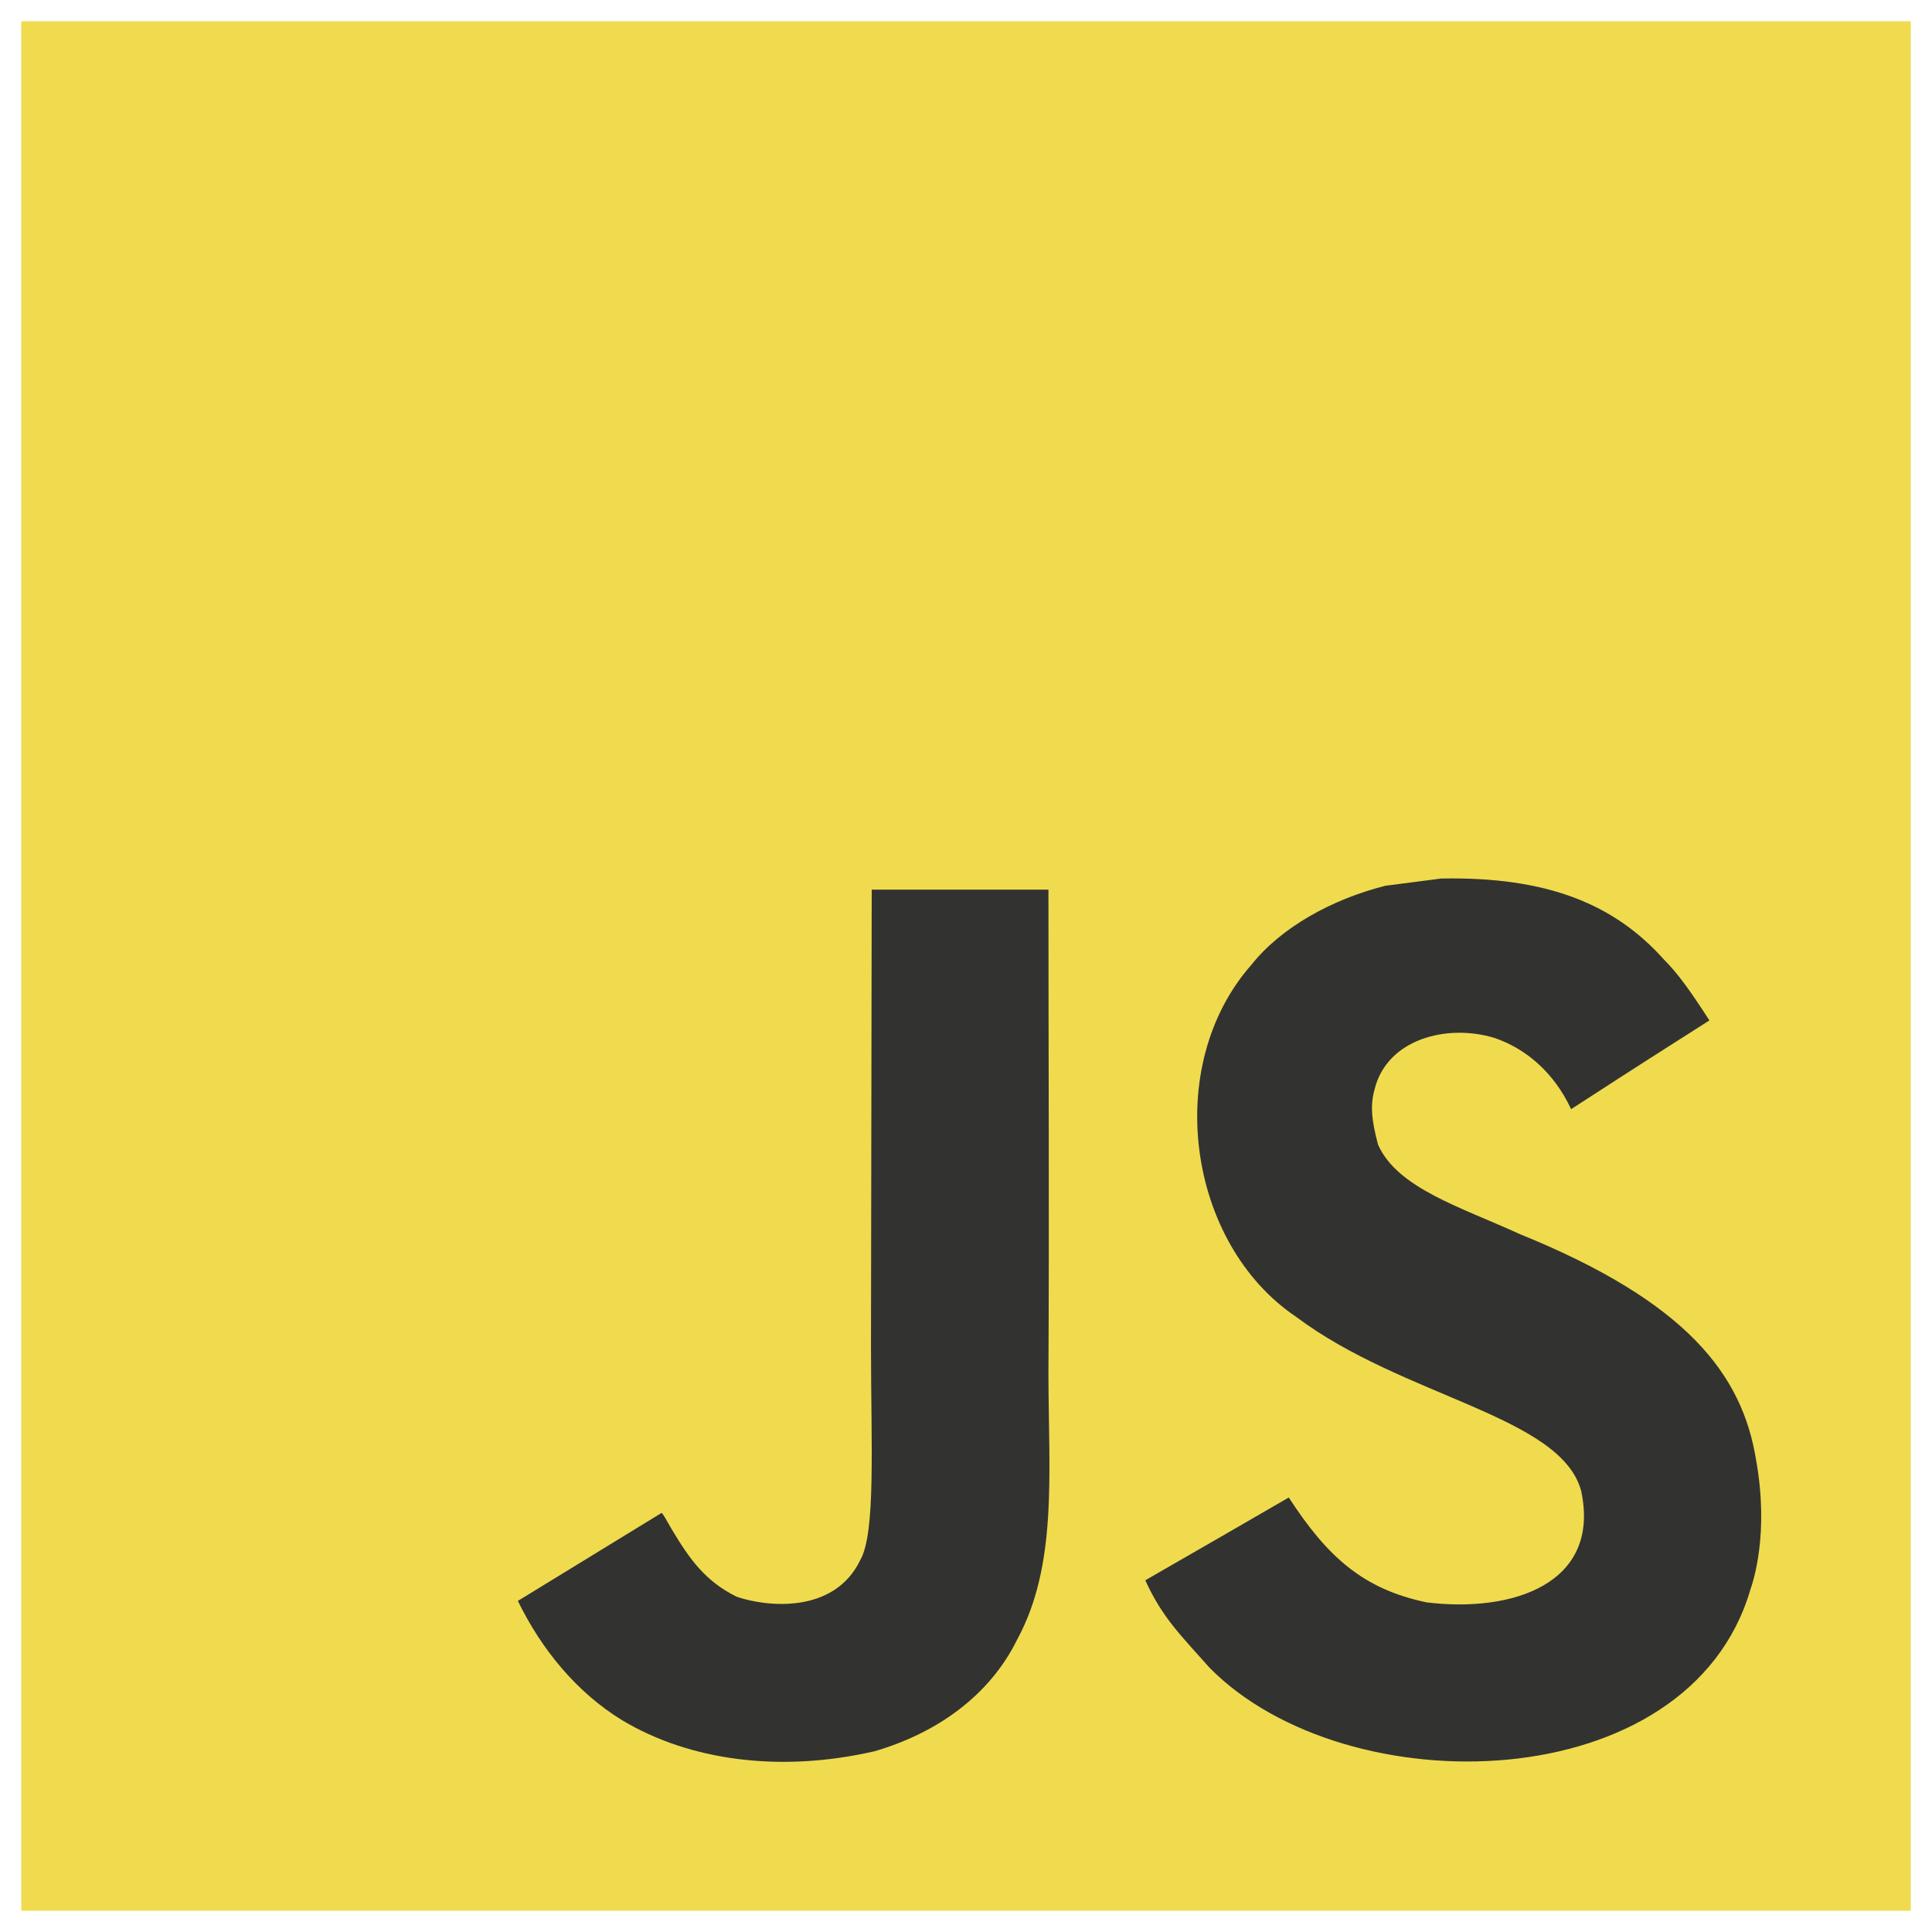
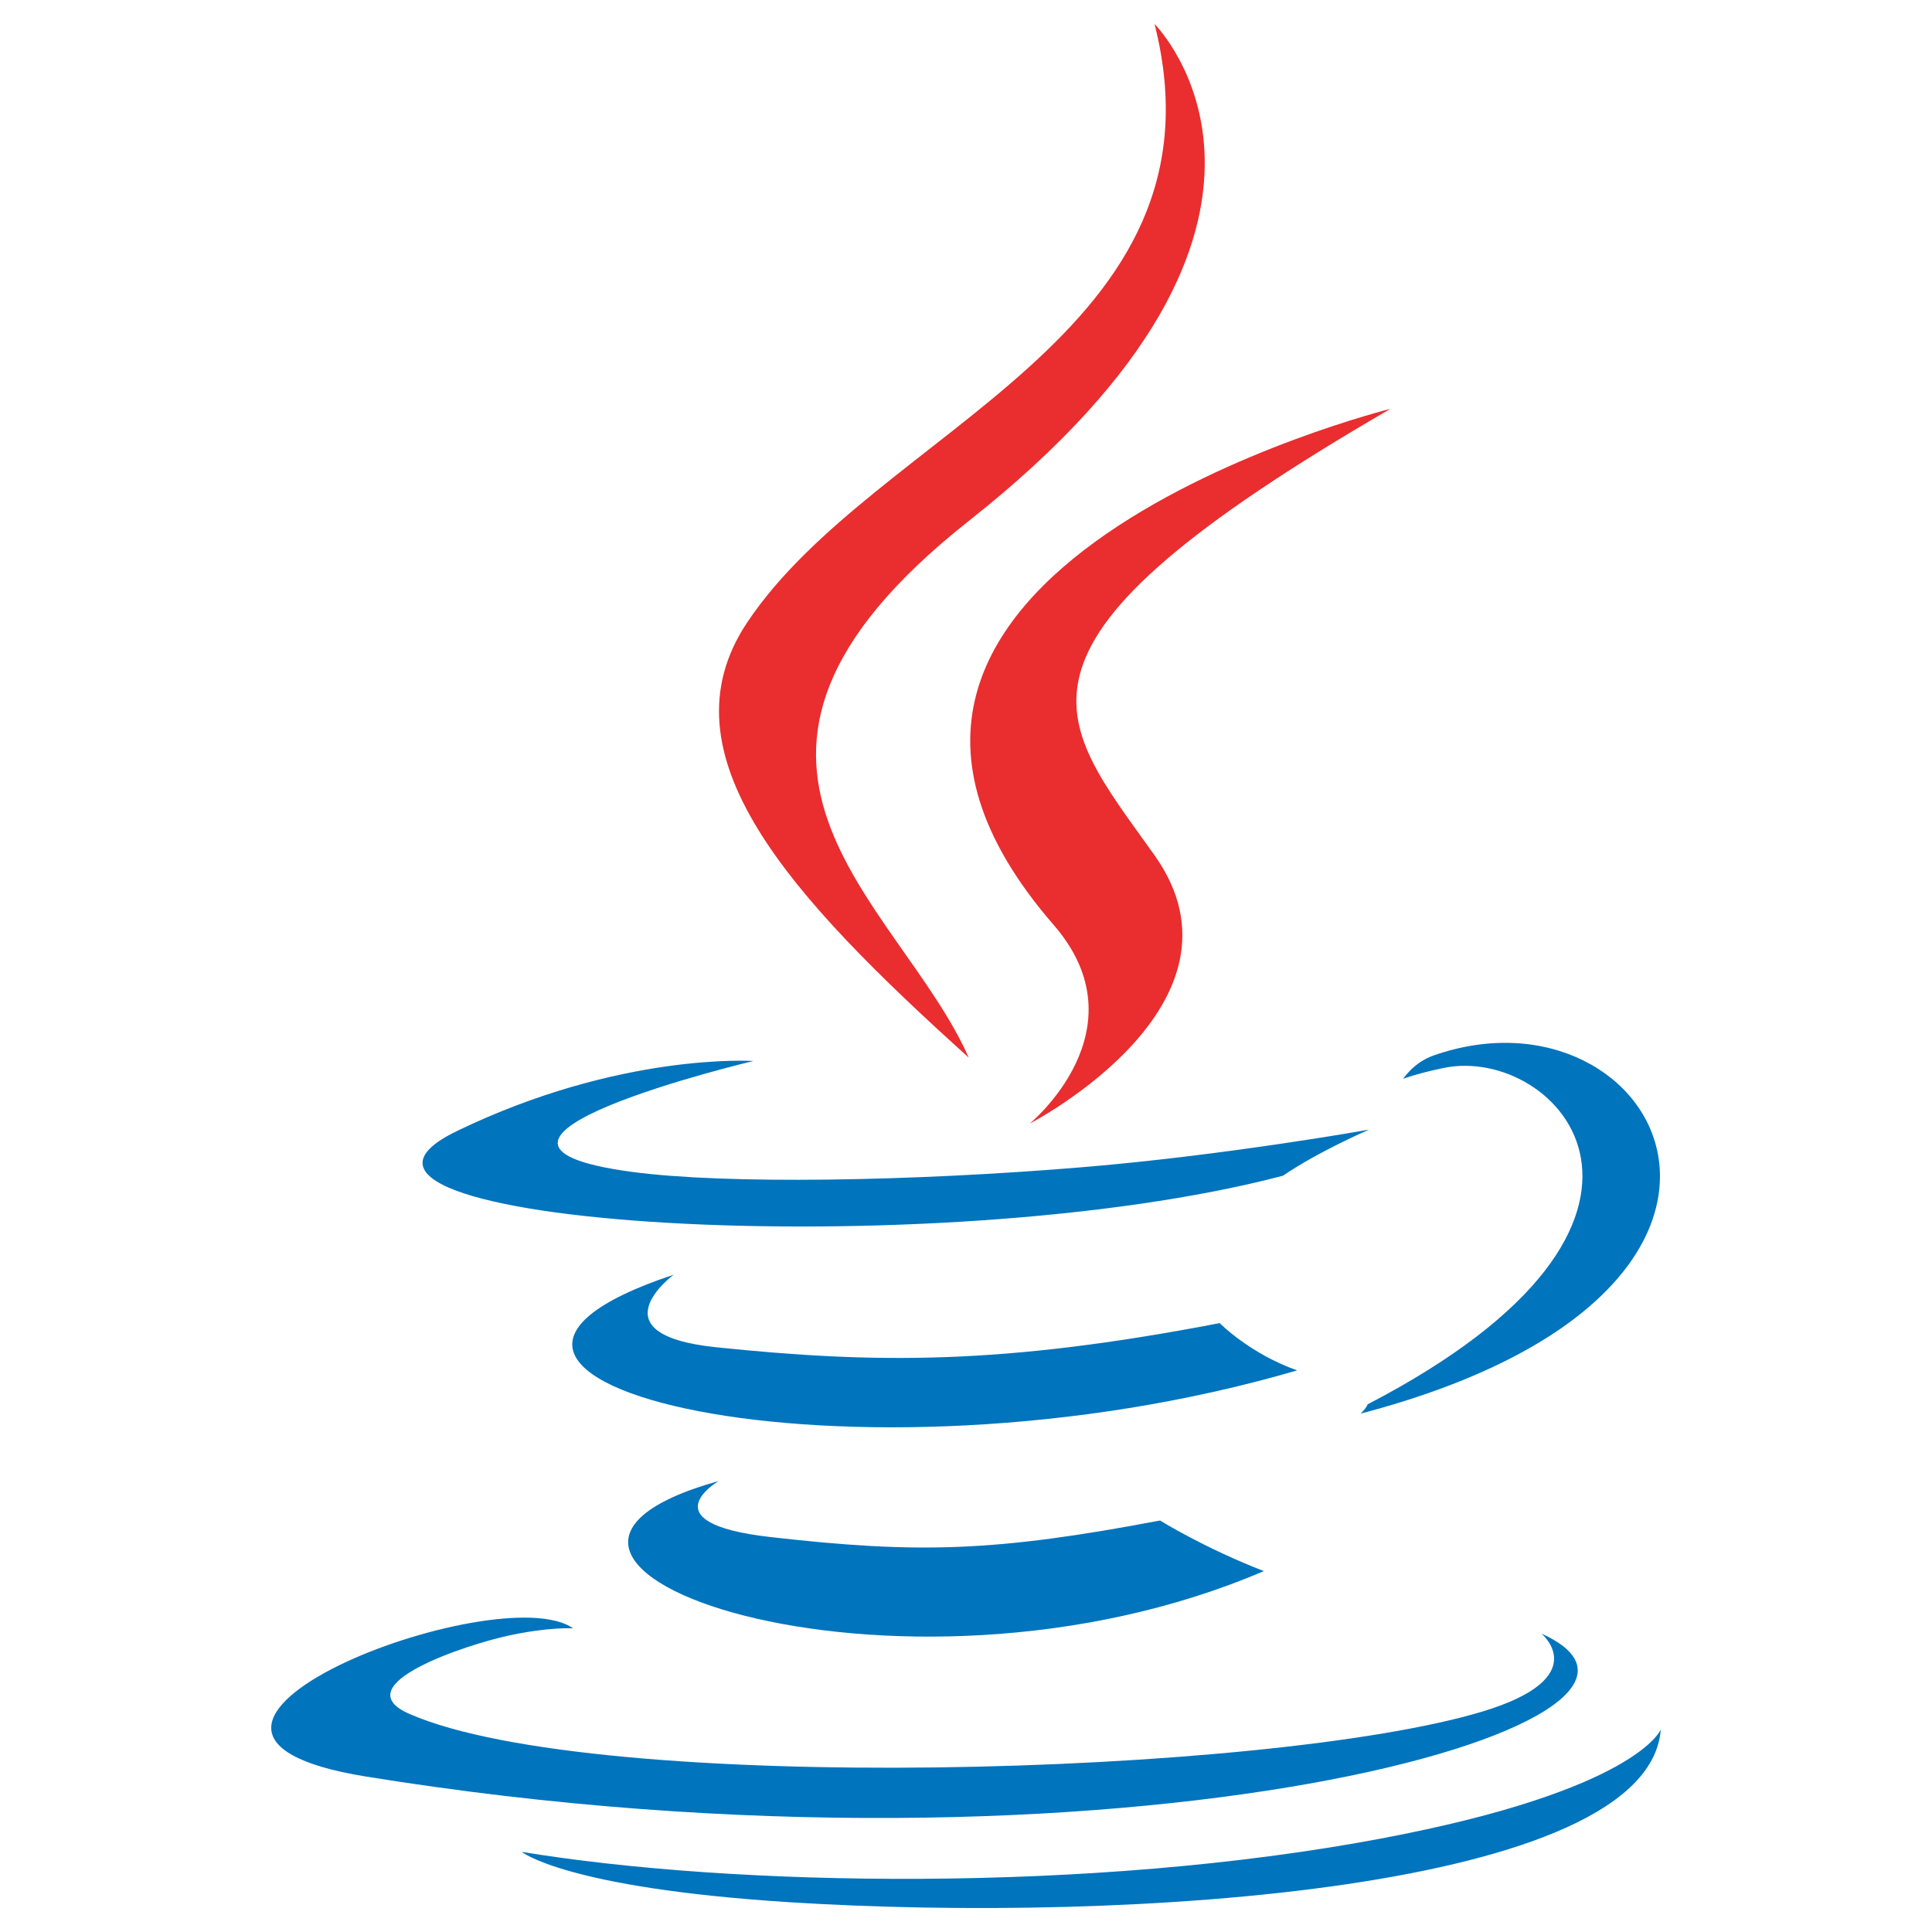
<svg xmlns="http://www.w3.org/2000/svg" viewBox="0 0 128 128">
-   <path fill="#F0DB4F" d="M1.408 1.408h125.184v125.185H1.408z" />
-   <path fill="#323330" d="M116.347 96.736c-.917-5.711-4.641-10.508-15.672-14.981-3.832-1.761-8.104-3.022-9.377-5.926-.452-1.69-.512-2.642-.226-3.665.821-3.32 4.784-4.355 7.925-3.403 2.023.678 3.938 2.237 5.093 4.724 5.402-3.498 5.391-3.475 9.163-5.879-1.381-2.141-2.118-3.129-3.022-4.045-3.249-3.629-7.676-5.498-14.756-5.355l-3.688.477c-3.534.893-6.902 2.748-8.877 5.235-5.926 6.724-4.236 18.492 2.975 23.335 7.104 5.332 17.54 6.545 18.873 11.531 1.297 6.104-4.486 8.08-10.234 7.378-4.236-.881-6.592-3.034-9.139-6.949-4.688 2.713-4.688 2.713-9.508 5.485 1.143 2.499 2.344 3.63 4.26 5.795 9.068 9.198 31.76 8.746 35.83-5.176.165-.478 1.261-3.666.38-8.581zM69.462 58.943H57.753l-.048 30.272c0 6.438.333 12.34-.714 14.149-1.713 3.558-6.152 3.117-8.175 2.427-2.059-1.012-3.106-2.451-4.319-4.485-.333-.584-.583-1.036-.667-1.071l-9.52 5.83c1.583 3.249 3.915 6.069 6.902 7.901 4.462 2.678 10.459 3.499 16.731 2.059 4.082-1.189 7.604-3.652 9.448-7.401 2.666-4.915 2.094-10.864 2.07-17.444.06-10.735.001-21.468.001-32.237z" />
+   <path fill="#0074BD" d="M47.617 98.12s-4.767 2.774 3.397 3.71c9.892 1.13 14.947.968 25.845-1.092 0 0 2.871 1.795 6.873 3.351-24.439 10.47-55.308-.607-36.115-5.969zm-2.988-13.665s-5.348 3.959 2.823 4.805c10.567 1.091 18.91 1.18 33.354-1.6 0 0 1.993 2.025 5.132 3.131-29.542 8.64-62.446.68-41.309-6.336z" />
+   <path fill="#EA2D2E" d="M69.802 61.271c6.025 6.935-1.58 13.17-1.58 13.17s15.289-7.891 8.269-17.777c-6.559-9.215-11.587-13.792 15.635-29.58 0 .001-42.731 10.67-22.324 34.187z" />
+   <path fill="#0074BD" d="M102.123 108.229s3.529 2.91-3.888 5.159c-14.102 4.272-58.706 5.56-71.094.171-4.451-1.938 3.899-4.625 6.526-5.192 2.739-.593 4.303-.485 4.303-.485-4.953-3.487-32.013 6.85-13.743 9.815 49.821 8.076 90.817-3.637 77.896-9.468zM49.912 70.294s-22.686 5.389-8.033 7.348c6.188.828 18.518.638 30.011-.326 9.39-.789 18.813-2.474 18.813-2.474s-3.308 1.419-5.704 3.053c-23.042 6.061-67.544 3.238-54.731-2.958 10.832-5.239 19.644-4.643 19.644-4.643zm40.697 22.747c23.421-12.167 12.591-23.86 5.032-22.285-1.848.385-2.677.72-2.677.72s.688-1.079 2-1.543c14.953-5.255 26.451 15.503-4.823 23.725 0-.002.359-.327.468-.617z" />
+   <path fill="#EA2D2E" d="M76.491 1.587S89.459 14.563 64.188 34.51c-20.266 16.006-4.621 25.13-.007 35.559-11.831-10.673-20.509-20.07-14.688-28.815C58.041 28.42 81.722 22.195 76.491 1.587z" />
+   <path fill="#0074BD" d="M52.214 126.021c22.476 1.437 57-.8 57.817-11.436 0 0-1.571 4.032-18.577 7.231-19.186 3.612-42.854 3.191-56.887.874 0 .001 2.875 2.381 17.647 3.331z" />
</svg>
